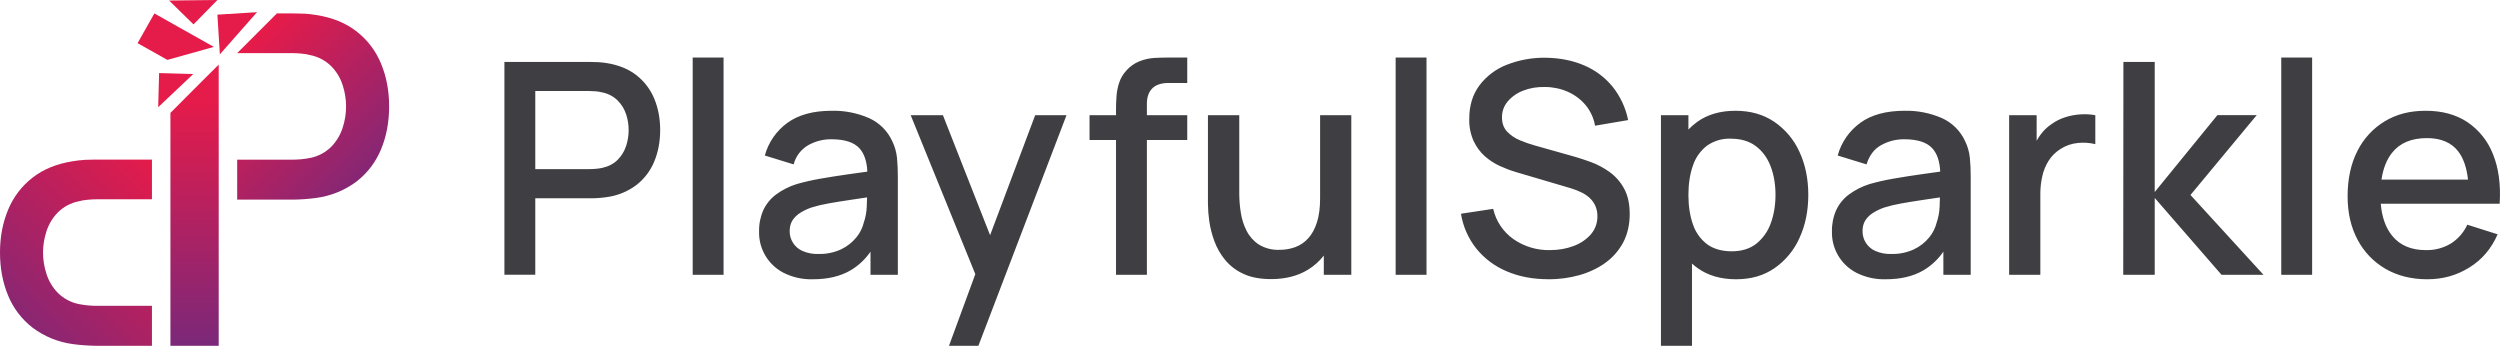
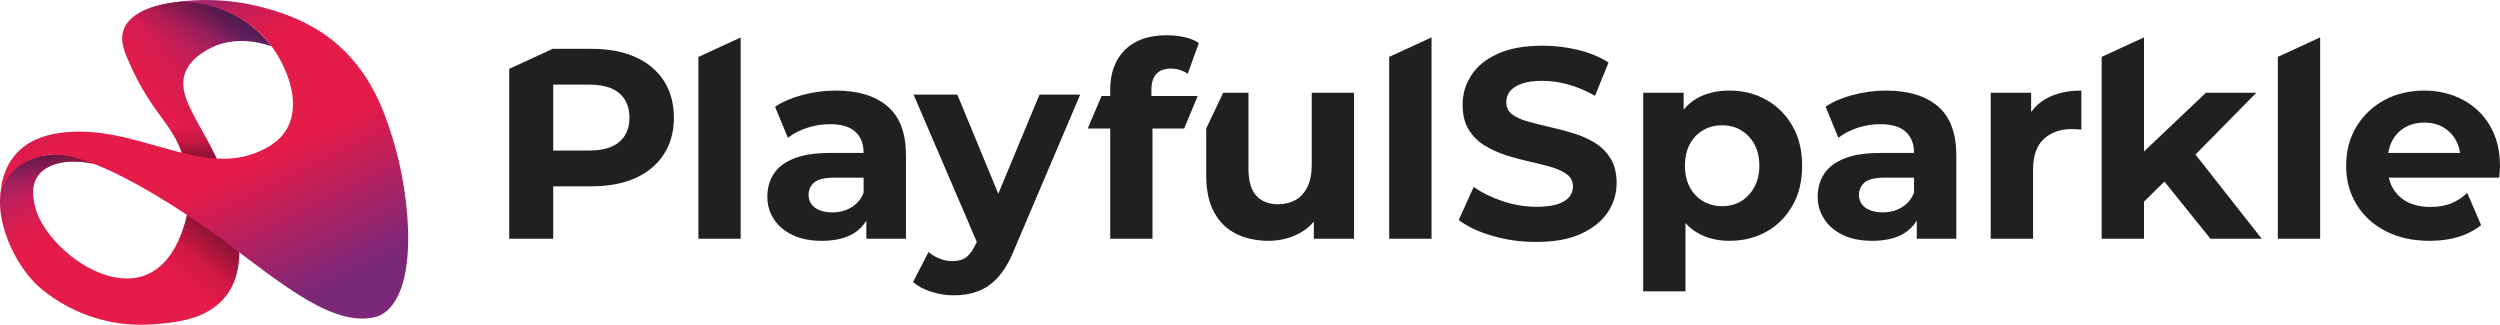
- <svg xmlns="http://www.w3.org/2000/svg" xmlns:xlink="http://www.w3.org/1999/xlink" viewBox="0 0 608.93 84.22">
+ <svg xmlns="http://www.w3.org/2000/svg" xmlns:xlink="http://www.w3.org/1999/xlink" id="Layer_2" data-name="Layer 2" viewBox="0 0 285.69 37.12">
  <defs>
-     <linearGradient id="a" x1="1.35" x2="42.29" y1="84.75" y2="43.82" gradientUnits="userSpaceOnUse">
+     <style>
+       .cls-1 {
+         fill: url(#linear-gradient-2);
+       }
+ 
+       .cls-2 {
+         fill: url(#linear-gradient-6);
+       }
+ 
+       .cls-3 {
+         fill: url(#linear-gradient-5);
+       }
+ 
+       .cls-4 {
+         fill: #202020;
+       }
+ 
+       .cls-5 {
+         fill: url(#linear-gradient-7);
+       }
+ 
+       .cls-6 {
+         clip-path: url(#clippath);
+         fill: none;
+       }
+ 
+       .cls-7 {
+         fill: url(#linear-gradient-3);
+       }
+ 
+       .cls-8 {
+         fill: url(#linear-gradient);
+       }
+ 
+       .cls-9 {
+         fill: url(#linear-gradient-4);
+       }
+     </style>
+     <linearGradient id="linear-gradient" x1="35.17" y1="6.62" x2=".31" y2="33.72" gradientUnits="userSpaceOnUse">
+       <stop offset=".09" stop-color="#7b2879" />
+       <stop offset=".1" stop-color="#7f2776" />
+       <stop offset=".16" stop-color="#a32266" />
+       <stop offset=".23" stop-color="#c01f5a" />
+       <stop offset=".29" stop-color="#d41c51" />
+       <stop offset=".36" stop-color="#e01b4b" />
+       <stop offset=".42" stop-color="#e51b4a" />
+     </linearGradient>
+     <clipPath id="clippath">
+       <path class="cls-8" d="m23.66,5.71c-.58.34-1.72,1.03-2.34,2.23-1.91,3.78,3.91,7.75,5.51,16.45.49,2.67,1.22,6.63-1.05,9.49-2.11,2.66-5.69,2.96-7.98,3.16-.13.01-.33.03-.59.04-8.41.49-13.33-4.85-13.33-4.85C.35,28.44-.8,22.86.55,20.64c.45-.74,1.11-1.33,1.11-1.33,1.33-1.19,2.84-1.45,3.6-1.57,2.58-.41,4.66.56,5.47.99-2.97-.66-5.52-.07-6.5,1.52-.68,1.1-.42,2.37-.31,2.98.78,4.42,7.96,10.35,12.97,8.1,2.86-1.28,3.9-4.72,4.24-5.84,1.04-3.43.16-6.41-.15-7.42-1.26-4.1-3.58-4.88-6.27-11.04-.61-1.4-.99-2.49-.59-3.61.85-2.4,4.59-2.98,5.46-3.11,2.91-.45,5.22.51,6.25.94,2.85,1.2,4.51,3.13,5.2,4.04-.75-.27-4.27-1.43-7.37.42Z" />
+     </clipPath>
+     <linearGradient id="linear-gradient-2" x1="25.93" y1="26.78" x2="21.27" y2="32.51" gradientUnits="userSpaceOnUse">
+       <stop offset="0" stop-color="#290d28" stop-opacity=".55" />
+       <stop offset=".15" stop-color="#1d091c" stop-opacity=".4" />
+       <stop offset=".58" stop-color="#070207" stop-opacity=".1" />
+       <stop offset="1" stop-color="#000" stop-opacity="0" />
+     </linearGradient>
+     <linearGradient id="linear-gradient-3" x1="22.36" y1="18.31" x2="22.32" y2="14.45" gradientUnits="userSpaceOnUse">
+       <stop offset="0" stop-color="#290d28" stop-opacity=".55" />
+       <stop offset=".15" stop-color="#1d091c" stop-opacity=".4" />
+       <stop offset=".58" stop-color="#070207" stop-opacity=".1" />
+       <stop offset="1" stop-color="#000" stop-opacity="0" />
+     </linearGradient>
+     <linearGradient id="linear-gradient-4" x1="1.52" y1="17.21" x2="7.48" y2="27.5" gradientUnits="userSpaceOnUse">
      <stop offset="0" stop-color="#7b2879" />
-       <stop offset="1" stop-color="#e51b4a" />
+       <stop offset=".09" stop-color="#7b2879" stop-opacity=".82" />
+       <stop offset=".28" stop-color="#7b2879" stop-opacity=".53" />
+       <stop offset=".46" stop-color="#7b2879" stop-opacity=".3" />
+       <stop offset=".64" stop-color="#7b2879" stop-opacity=".13" />
+       <stop offset=".82" stop-color="#7b2879" stop-opacity=".03" />
+       <stop offset="1" stop-color="#7b2879" stop-opacity="0" />
    </linearGradient>
-     <linearGradient xlink:href="#a" id="b" x1="90.89" x2="58.04" y1="46.6" y2="13.75" />
-     <linearGradient xlink:href="#a" id="c" x1="47.39" x2="47.39" y1="84.22" y2="24.54" />
+     <linearGradient id="linear-gradient-5" x1="5.52" y1="16.84" x2="5.62" y2="22.41" gradientUnits="userSpaceOnUse">
+       <stop offset="0" stop-color="#290d28" stop-opacity=".6" />
+       <stop offset=".19" stop-color="#1b081a" stop-opacity=".4" />
+       <stop offset=".6" stop-color="#060206" stop-opacity=".1" />
+       <stop offset="1" stop-color="#000" stop-opacity="0" />
+     </linearGradient>
+     <linearGradient id="linear-gradient-6" x1="24.89" y1=".17" x2="22.35" y2="6.11" xlink:href="#linear-gradient-5" />
+     <linearGradient id="linear-gradient-7" x1="15.53" y1="4.63" x2="31.14" y2="35.67" gradientUnits="userSpaceOnUse">
+       <stop offset="0" stop-color="#a12368" />
+       <stop offset=".01" stop-color="#a82264" />
+       <stop offset=".06" stop-color="#c31e58" />
+       <stop offset=".12" stop-color="#d61c50" />
+       <stop offset=".17" stop-color="#e11b4b" />
+       <stop offset=".23" stop-color="#e51b4a" />
+       <stop offset=".52" stop-color="#e51b4a" />
+       <stop offset=".7" stop-color="#c11f59" />
+       <stop offset="1" stop-color="#7b2879" />
+     </linearGradient>
  </defs>
-   <path fill="#3f3e42" d="M122.86 66.93V15.09h20.95c.5 0 1.13.02 1.87.05.74.04 1.45.11 2.12.23 2.88.46 5.29 1.44 7.22 2.95a14 14 0 0 1 4.34 5.72c.96 2.3 1.44 4.85 1.44 7.63s-.48 5.36-1.44 7.67a14 14 0 0 1-4.34 5.72 15.35 15.35 0 0 1-7.22 2.95 26.6 26.6 0 0 1-3.99.29h-13.43v18.61h-7.52Zm7.52-25.74h13.14c.48 0 1.01-.02 1.6-.07s1.15-.13 1.67-.25c1.54-.36 2.77-1.03 3.71-2s1.61-2.09 2.02-3.37a12.35 12.35 0 0 0 0-7.62 8.56 8.56 0 0 0-2.02-3.35 7.35 7.35 0 0 0-3.71-2 10 10 0 0 0-1.67-.29 19 19 0 0 0-1.6-.07h-13.14v19.01Zm38.34 25.74V14.01h7.52v52.92zm49.76-28.51a12 12 0 0 0-1.15-4.03 11.3 11.3 0 0 0-5.67-5.63 21.55 21.55 0 0 0-9.09-1.78c-4.49 0-8.09.98-10.79 2.95a14.53 14.53 0 0 0-5.49 7.95l7.02 2.16a7.62 7.62 0 0 1 3.57-4.69 11.3 11.3 0 0 1 5.61-1.43c3.24 0 5.53.74 6.86 2.22 1.16 1.28 1.8 3.18 1.91 5.66l-4.43.62c-2.41.34-4.71.7-6.89 1.08a55 55 0 0 0-5.87 1.33 17 17 0 0 0-5.04 2.54 10.1 10.1 0 0 0-3.1 3.8 12.2 12.2 0 0 0-1.04 5.18 11 11 0 0 0 5.9 10.06 14.9 14.9 0 0 0 7.24 1.61c3.62 0 6.68-.73 9.16-2.18a15.4 15.4 0 0 0 4.84-4.54v5.64h6.66V43c0-1.64-.07-3.16-.21-4.58m-7.36 11.85c-.06 1.44-.3 2.73-.71 3.89a9.1 9.1 0 0 1-1.83 3.67 10.9 10.9 0 0 1-3.71 2.9 12.45 12.45 0 0 1-5.51 1.13 8.9 8.9 0 0 1-3.96-.76 5.22 5.22 0 0 1-3.06-4.82c0-1.01.24-1.91.7-2.63a6.1 6.1 0 0 1 1.91-1.83c.8-.51 1.72-.94 2.76-1.3 1.22-.38 2.62-.71 4.19-.99s3.33-.56 5.27-.85l4.02-.6zm48.65-22.21-21.46 56.16h-7.16l6.41-17.45-15.74-38.71h7.85l11.49 29.23 10.98-29.23zm19.58-2.81v2.81h9.83v6.04h-9.83v32.84h-7.52V34.1h-6.45v-6.04h6.45v-1.37c0-.99.03-2.04.11-3.15.07-1.12.28-2.22.63-3.31.34-1.1.93-2.1 1.74-3.01a8.54 8.54 0 0 1 3.24-2.3c1.18-.46 2.35-.72 3.51-.8a54 54 0 0 1 3.22-.1h4.9v6.19h-4.54c-1.77 0-3.1.44-3.97 1.31s-1.32 2.12-1.32 3.73m49.79 2.81v38.88h-6.7v-4.68a14.6 14.6 0 0 1-3.88 3.45c-2.48 1.51-5.46 2.27-8.97 2.27-2.69 0-4.94-.43-6.77-1.3a12.4 12.4 0 0 1-4.44-3.4 15.7 15.7 0 0 1-2.61-4.59 23.7 23.7 0 0 1-1.23-4.86 32 32 0 0 1-.32-4.17v-21.6h7.63v19.11c0 1.51.13 3.07.38 4.66.25 1.6.73 3.08 1.44 4.45a8.6 8.6 0 0 0 2.99 3.31 9 9 0 0 0 5.02 1.26c1.34 0 2.62-.22 3.82-.66a8 8 0 0 0 3.15-2.15c.9-.98 1.6-2.28 2.12-3.88.52-1.61.77-3.57.77-5.87V28.06zm10.8 38.87V14.01h7.52v52.92zm37.11 1.08c-3.72 0-7.07-.64-10.06-1.93a18.84 18.84 0 0 1-7.38-5.51 18.3 18.3 0 0 1-3.76-8.51l7.85-1.19a12.36 12.36 0 0 0 4.97 7.4 15.02 15.02 0 0 0 8.82 2.65q3.135 0 5.76-.99a10.3 10.3 0 0 0 4.23-2.84 6.57 6.57 0 0 0 1.6-4.45 5.87 5.87 0 0 0-1.82-4.37 8 8 0 0 0-2.05-1.4c-.8-.4-1.69-.74-2.65-1.03l-13.28-3.92c-1.3-.38-2.62-.88-3.96-1.49a14.9 14.9 0 0 1-3.69-2.41c-1.12-1-2.02-2.23-2.72-3.71a12.5 12.5 0 0 1-1.04-5.38c0-3.19.82-5.9 2.47-8.12a15.2 15.2 0 0 1 6.68-5.04 24.9 24.9 0 0 1 9.43-1.71c3.5.05 6.64.67 9.41 1.87a17.95 17.95 0 0 1 6.91 5.17 19.04 19.04 0 0 1 3.8 8.15l-8.06 1.37a10.75 10.75 0 0 0-2.3-5.02 11.95 11.95 0 0 0-4.32-3.24 13.8 13.8 0 0 0-5.54-1.17c-1.92-.05-3.68.24-5.27.86a9.2 9.2 0 0 0-3.82 2.63c-.95 1.13-1.42 2.42-1.42 3.89s.42 2.6 1.26 3.49 1.88 1.59 3.11 2.11 2.47.94 3.69 1.28l9.58 2.7c1.2.34 2.56.79 4.09 1.35 1.52.56 3 1.35 4.43 2.36a12.1 12.1 0 0 1 3.55 4.01c.94 1.67 1.4 3.76 1.4 6.28s-.53 4.91-1.58 6.89c-1.06 1.98-2.5 3.64-4.34 4.97s-3.96 2.33-6.35 3.01c-2.4.67-4.93 1.01-7.6 1.01Zm61.24-31.04a17.56 17.56 0 0 0-6.14-7.31c-2.65-1.79-5.8-2.68-9.45-2.68s-6.76.89-9.27 2.68c-.79.57-1.52 1.2-2.18 1.89v-3.49h-6.69v56.16h7.56V64.19c.43.4.89.77 1.37 1.11 2.52 1.81 5.64 2.72 9.36 2.72s6.75-.9 9.37-2.7a17.64 17.64 0 0 0 6.09-7.37c1.43-3.1 2.14-6.6 2.14-10.49s-.72-7.41-2.16-10.49m-7 17.46a11.1 11.1 0 0 1-3.53 4.95c-1.57 1.22-3.56 1.83-5.96 1.83s-4.49-.59-6.05-1.76a10.1 10.1 0 0 1-3.42-4.86c-.72-2.07-1.08-4.44-1.08-7.13s.37-5.06 1.1-7.13a10.04 10.04 0 0 1 3.39-4.82 9.37 9.37 0 0 1 5.81-1.73c2.5 0 4.55.61 6.16 1.84 1.6 1.22 2.8 2.86 3.58 4.93.78 2.06 1.17 4.37 1.17 6.91s-.39 4.89-1.17 6.97m48.51-16.01a12 12 0 0 0-1.15-4.03 11.3 11.3 0 0 0-5.67-5.63 21.55 21.55 0 0 0-9.09-1.78c-4.49 0-8.09.98-10.79 2.95a14.53 14.53 0 0 0-5.49 7.95l7.02 2.16c.68-2.18 1.86-3.75 3.57-4.69a11.3 11.3 0 0 1 5.61-1.43c3.24 0 5.53.74 6.86 2.22 1.16 1.28 1.8 3.18 1.91 5.66l-4.43.62c-2.41.34-4.71.7-6.89 1.08a55 55 0 0 0-5.87 1.33 17 17 0 0 0-5.04 2.54 10.1 10.1 0 0 0-3.1 3.8 12.2 12.2 0 0 0-1.04 5.18 11 11 0 0 0 5.9 10.06 14.9 14.9 0 0 0 7.24 1.61c3.62 0 6.68-.73 9.16-2.18a15.4 15.4 0 0 0 4.84-4.54v5.64h6.66V43c0-1.64-.07-3.16-.21-4.58m-7.36 11.85c-.06 1.44-.3 2.73-.71 3.89a9.1 9.1 0 0 1-1.83 3.67 10.8 10.8 0 0 1-3.71 2.9 12.45 12.45 0 0 1-5.51 1.13 8.9 8.9 0 0 1-3.96-.76 5.22 5.22 0 0 1-3.06-4.82c0-1.01.24-1.91.7-2.63a6.1 6.1 0 0 1 1.91-1.83 13.3 13.3 0 0 1 2.76-1.3c1.22-.38 2.62-.71 4.19-.99s3.33-.56 5.27-.85l4.02-.6c-.01.64-.04 1.37-.07 2.19m37.92-22.21v7.05a12.4 12.4 0 0 0-4.23-.29 9.4 9.4 0 0 0-4.27 1.48 9.24 9.24 0 0 0-2.89 2.88 11.9 11.9 0 0 0-1.53 3.76 19.4 19.4 0 0 0-.47 4.38v19.62h-7.6V28.06h6.7v6.22c.28-.51.59-.99.93-1.45a10.5 10.5 0 0 1 2.67-2.58c.98-.72 2.08-1.28 3.29-1.67 1.21-.4 2.46-.64 3.73-.72 1.27-.09 2.49-.02 3.67.2m6.8 38.87.04-51.84h7.63v31.68l15.26-18.72h9.58l-16.13 19.44 17.78 19.44H541.1l-16.27-18.72v18.72zm38.49 0V14.01h7.52v52.92zm53.2-17.31c.29-4.66-.25-8.68-1.63-12.06a16.66 16.66 0 0 0-6.25-7.83c-2.78-1.84-6.16-2.75-10.12-2.75s-7.11.85-9.97 2.55a17.6 17.6 0 0 0-6.68 7.24c-1.59 3.12-2.39 6.8-2.39 11.05 0 4.01.81 7.53 2.43 10.57a17.66 17.66 0 0 0 6.8 7.09c2.92 1.69 6.31 2.54 10.17 2.54s7.19-.96 10.26-2.87c3.08-1.9 5.37-4.6 6.88-8.08l-7.38-2.34a10.8 10.8 0 0 1-4.01 4.59 11.3 11.3 0 0 1-6.11 1.6c-3.57 0-6.31-1.17-8.2-3.51-1.57-1.94-2.49-4.53-2.76-7.79zm-28.79-5.87c.4-2.7 1.26-4.88 2.59-6.55 1.89-2.38 4.72-3.56 8.49-3.56q5.115 0 7.62 3.24c1.25 1.63 2.05 3.92 2.38 6.87z" />
-   <path fill="url(#a)" d="M20.64 38.94c-1.01.06-1.98.17-2.9.33-3.92.62-7.21 1.95-9.84 4.02a19.06 19.06 0 0 0-5.93 7.81C.66 54.24 0 57.72 0 61.51s.66 7.33 1.97 10.47a19.13 19.13 0 0 0 5.93 7.81 20.9 20.9 0 0 0 9.84 4.02c.92.14 1.91.23 2.93.3 1.04.06 1.88.11 2.52.11h13.82v-9.73H23.6a22 22 0 0 1-4.47-.44 10.15 10.15 0 0 1-5.06-2.73 11.7 11.7 0 0 1-2.75-4.6c-.56-1.73-.84-3.47-.84-5.21s.29-3.47.84-5.18a11.7 11.7 0 0 1 2.75-4.57 10 10 0 0 1 5.06-2.72c.72-.2 1.47-.33 2.28-.39a22 22 0 0 1 2.19-.11h13.41v-9.67H23.19c-.68 0-1.53.03-2.55.06Z" />
-   <path fill="#e51b4a" d="m38.75 17.8-.22 8.31 8.54-8.08zm13.34-6.38-7.25-4.07-7.24-4.08-4.09 7.24 7.26 4.08zM52.95 0 41.19.13l5.94 5.81z" />
-   <path fill="url(#b)" d="M92.81 15.49a19.06 19.06 0 0 0-5.93-7.81c-2.63-2.07-5.92-3.41-9.84-4.02-.92-.17-1.89-.27-2.9-.33-1.02-.03-1.88-.06-2.55-.06h-4.15l-9.67 9.67h13.41c.66 0 1.38.03 2.19.11.81.06 1.56.2 2.28.39a10 10 0 0 1 5.06 2.72 11.6 11.6 0 0 1 2.75 4.57 16.6 16.6 0 0 1 0 10.39 11.8 11.8 0 0 1-2.75 4.6 10.07 10.07 0 0 1-5.06 2.73 22 22 0 0 1-4.47.44H57.77v9.73h13.82c.65 0 1.49-.05 2.52-.11 1.02-.08 2.01-.17 2.93-.3a21.1 21.1 0 0 0 9.84-4.02 19.13 19.13 0 0 0 5.93-7.81c1.31-3.14 1.97-6.64 1.97-10.47s-.66-7.27-1.97-10.41Z" />
-   <path fill="url(#c)" d="M41.51 27.49v56.73h11.76V15.73l-5.89 5.88z" />
-   <path fill="#e51b4a" d="m52.95 3.57.6 9.66L62.6 2.97z" />
+   <path class="cls-4" d="m79.81,6.51v20.77h4.83V4.28l-4.83,2.23Z" />
+   <path class="cls-4" d="m101.42,12.15c-1.4-1.2-3.38-1.8-5.92-1.8-1.32,0-2.62.18-3.9.53-1.17.32-2.17.75-3.03,1.32l1.41,3.41.07.13c.59-.47,1.32-.85,2.18-1.13.86-.28,1.73-.42,2.62-.42,1.3,0,2.27.29,2.9.87s.94,1.39.94,2.42h-3.84c-1.69,0-3.07.21-4.12.63-1.06.43-1.83,1.01-2.31,1.76-.49.74-.73,1.61-.73,2.6s.25,1.81.74,2.57c.5.77,1.21,1.37,2.14,1.82.93.44,2.05.66,3.35.66,1.47,0,2.67-.28,3.6-.83.63-.38,1.13-.88,1.48-1.49v2.08h4.53v-9.52c0-2.54-.7-4.41-2.11-5.61Zm-2.73,9.86c-.28.74-.75,1.3-1.39,1.68-.64.39-1.36.58-2.17.58-.85,0-1.51-.18-2-.54-.49-.37-.73-.86-.73-1.48,0-.55.21-1.02.64-1.39.42-.37,1.2-.56,2.34-.56h3.31v1.71Z" />
+   <path class="cls-4" d="m75.86,9.23c-.76-1.17-1.85-2.08-3.25-2.71-1.41-.63-3.08-.94-5.02-.94h-4.43l-4.97,2.29v19.41h5.03v-5.99h4.37c1.94,0,3.61-.31,5.02-.94,1.4-.63,2.49-1.54,3.25-2.72.77-1.17,1.15-2.57,1.15-4.18s-.38-3.04-1.15-4.22Zm-5.08,6.98c-.77.66-1.92.99-3.47.99h-4.09v-7.53h4.09c1.55,0,2.7.33,3.47.99.76.66,1.15,1.59,1.15,2.79s-.39,2.1-1.15,2.76Z" />
+   <path class="cls-4" d="m158.75,6.5v20.78h4.84V4.27l-4.84,2.23Z" />
+   <path class="cls-4" d="m175.53,27.65c-1.74,0-3.4-.23-4.99-.7-1.59-.46-2.87-1.07-3.84-1.81l1.71-3.78c.93.66,2.03,1.2,3.3,1.63,1.27.42,2.56.64,3.86.64.99,0,1.79-.1,2.4-.29.61-.2,1.06-.47,1.35-.82.29-.35.43-.75.43-1.21,0-.58-.23-1.04-.68-1.38-.45-.34-1.05-.62-1.8-.84-.74-.22-1.57-.42-2.46-.62s-1.8-.44-2.7-.73-1.72-.66-2.46-1.12c-.74-.45-1.35-1.05-1.81-1.8s-.7-1.69-.7-2.85c0-1.24.34-2.37,1.01-3.39.67-1.02,1.68-1.84,3.04-2.45,1.35-.61,3.05-.91,5.1-.91,1.36,0,2.71.16,4.03.48,1.32.32,2.49.8,3.5,1.44l-1.55,3.81c-1.01-.58-2.03-1.01-3.04-1.29-1.01-.28-2-.42-2.98-.42s-1.77.11-2.39.34c-.62.23-1.06.52-1.33.88-.27.36-.4.78-.4,1.26,0,.56.23,1.01.68,1.35.45.34,1.05.62,1.8.82.74.21,1.57.41,2.46.62.9.21,1.8.44,2.7.71.9.27,1.72.63,2.46,1.08.74.46,1.35,1.05,1.81,1.8.47.74.7,1.68.7,2.82,0,1.22-.34,2.34-1.02,3.35-.68,1.01-1.7,1.83-3.05,2.45-1.35.62-3.06.93-5.13.93Z" />
+   <path class="cls-4" d="m221.46,12.15c-1.41-1.2-3.38-1.8-5.93-1.8-1.32,0-2.62.18-3.9.53-1.15.31-2.16.74-3.01,1.31l1.46,3.55h.01c.6-.47,1.32-.85,2.17-1.13.86-.28,1.73-.42,2.62-.42,1.31,0,2.27.29,2.9.87.63.58.95,1.39.95,2.42h-3.85c-1.69,0-3.07.21-4.12.63-1.05.43-1.82,1.01-2.31,1.76-.48.74-.73,1.61-.73,2.6s.25,1.81.75,2.57c.49.77,1.21,1.37,2.14,1.82.93.44,2.04.66,3.34.66,1.47,0,2.67-.28,3.6-.83.63-.38,1.13-.88,1.49-1.5v2.09h4.52v-9.52c0-2.54-.7-4.41-2.1-5.61Zm-2.73,9.86c-.29.74-.76,1.3-1.4,1.68-.64.39-1.36.58-2.17.58s-1.51-.18-2-.54c-.48-.37-.73-.86-.73-1.48,0-.55.22-1.02.64-1.39s1.2-.56,2.34-.56h3.32v1.71Z" />
+   <polygon class="cls-4" points="258.46 27.28 252.6 27.28 247.34 20.75 245.01 23.04 245.01 27.28 240.17 27.28 240.17 6.5 245.01 4.27 245.01 17.31 252.08 10.6 257.84 10.6 250.89 17.66 258.46 27.28" />
+   <path class="cls-4" d="m260.3,6.5v20.78h4.84V4.27l-4.84,2.23Z" />
+   <path class="cls-4" d="m284.54,14.36c-.76-1.29-1.8-2.28-3.12-2.97-1.31-.69-2.78-1.04-4.41-1.04s-3.22.37-4.56,1.1c-1.34.73-2.4,1.75-3.18,3.04-.77,1.29-1.16,2.77-1.16,4.45s.39,3.12,1.18,4.41c.78,1.3,1.89,2.31,3.33,3.06,1.44.74,3.11,1.11,5.01,1.11,1.51,0,2.84-.23,4-.69.7-.29,1.34-.65,1.9-1.1l-1.58-3.68h-.01c-.56.52-1.18.93-1.85,1.2-.67.26-1.45.4-2.34.4-.99,0-1.85-.18-2.59-.54-.73-.37-1.3-.89-1.7-1.59-.22-.37-.38-.78-.48-1.22h12.61c.02-.21.05-.43.07-.67.02-.23.03-.45.03-.63,0-1.8-.39-3.34-1.15-4.64Zm-11.62,3.12c.08-.52.23-.99.46-1.41.35-.65.84-1.16,1.47-1.52s1.36-.54,2.19-.54,1.55.18,2.17.54,1.1.86,1.45,1.5c.24.42.39.9.46,1.43h-8.2Z" />
+   <g>
+     <path class="cls-8" d="m23.66,5.71c-.58.34-1.72,1.03-2.34,2.23-1.91,3.78,3.91,7.75,5.51,16.45.49,2.67,1.22,6.63-1.05,9.49-2.11,2.66-5.69,2.96-7.98,3.16-.13.01-.33.03-.59.04-8.41.49-13.33-4.85-13.33-4.85C.35,28.44-.8,22.86.55,20.64c.45-.74,1.11-1.33,1.11-1.33,1.33-1.19,2.84-1.45,3.6-1.57,2.58-.41,4.66.56,5.47.99-2.97-.66-5.52-.07-6.5,1.52-.68,1.1-.42,2.37-.31,2.98.78,4.42,7.96,10.35,12.97,8.1,2.86-1.28,3.9-4.72,4.24-5.84,1.04-3.43.16-6.41-.15-7.42-1.26-4.1-3.58-4.88-6.27-11.04-.61-1.4-.99-2.49-.59-3.61.85-2.4,4.59-2.98,5.46-3.11,2.91-.45,5.22.51,6.25.94,2.85,1.2,4.51,3.13,5.2,4.04-.75-.27-4.27-1.43-7.37.42Z" />
+     <g class="cls-6">
+       <polygon class="cls-1" points="21.21 23.97 28.93 29.01 25.48 35.95 16.9 31.05 21.21 23.97" />
+       <polygon class="cls-7" points="19.3 14.89 20.94 17.84 25.39 18.34 22.71 13.76 19.3 14.89" />
+       <polygon class="cls-9" points="12.04 18.75 -1.1 15.71 -1.56 28.51 7.61 28.42 12.04 18.75" />
+       <polygon class="cls-3" points="12.75 16.81 -1.49 14.9 -1.49 29.23 7.68 29.14 12.75 16.81" />
+       <polygon class="cls-2" points="21.03 -.81 29.06 2.05 31.92 5.45 23.21 7.68 15.04 1.51 21.03 -.81" />
+     </g>
+   </g>
+   <path class="cls-5" d="m31.09,1.14c1.5.47,4.07,1.3,6.65,3.27,4.68,3.58,6.24,8.59,7.12,11.36,2.09,6.62,3.13,17.92-1.39,20.25-.13.07-.27.13-.44.17-4.73,1.28-10.39-3.37-17.47-8.7,0,0-14.21-10.69-20.16-9.78-2.38.36-3.76,1.7-3.76,1.7-.98.96-1.39,2.08-1.58,2.78.05-.98.31-2.9,1.68-4.5,1.33-1.55,3.17-2.22,5.03-2.49,8.55-1.24,16.06,5.21,22.93,2.07.79-.36,2.32-1.09,3.16-2.69,1.62-3.07-.25-7.17-1.83-9.3-.35-.48-1.36-1.76-3.13-2.92C24.69.28,21.41.19,19.99.25c2.37-.33,6.44-.56,11.1.9Z" />
+   <path class="cls-4" d="m154.73,10.6v16.68h-4.59v-1.96c-.45.54-.99.98-1.62,1.32-1.09.59-2.27.88-3.55.88-1.39,0-2.62-.27-3.71-.8-1.08-.54-1.92-1.36-2.52-2.47-.6-1.1-.9-2.51-.9-4.23v-5.33l1.94-4.09h2.89v8.71c0,1.38.3,2.4.89,3.05.59.65,1.42.98,2.49.98.75,0,1.41-.16,1.99-.48.57-.32,1.03-.82,1.36-1.49.33-.67.5-1.51.5-2.53v-8.24h4.83Z" />
+   <path class="cls-4" d="m204.84,14.41c-.73-1.28-1.72-2.28-2.97-2.99-1.25-.71-2.66-1.07-4.23-1.07-1.47,0-2.73.31-3.79.93-.55.33-1.04.74-1.45,1.25v-1.93h-4.62v22.69h4.83v-7.8c.39.44.84.81,1.34,1.1,1.05.62,2.28.93,3.69.93,1.57,0,2.98-.35,4.23-1.05s2.24-1.7,2.97-2.98c.74-1.28,1.1-2.8,1.1-4.55s-.36-3.25-1.1-4.53Zm-4.37,6.99c-.38.69-.89,1.23-1.52,1.6s-1.35.56-2.15.56-1.53-.19-2.17-.56-1.15-.91-1.52-1.6-.56-1.51-.56-2.46.19-1.8.56-2.48c.37-.69.88-1.21,1.52-1.58.64-.38,1.36-.56,2.17-.56s1.52.18,2.15.56c.63.37,1.14.89,1.52,1.58.38.68.58,1.51.58,2.48s-.2,1.77-.58,2.46Z" />
+   <path class="cls-4" d="m237.85,10.35v4.46c-.21-.02-.39-.03-.56-.04s-.34-.02-.53-.02c-1.32,0-2.39.38-3.2,1.13-.82.76-1.23,1.93-1.23,3.52v7.88h-4.84V10.6h4.62v2.2c.45-.63,1.03-1.15,1.74-1.54,1.1-.61,2.43-.91,4-.91Z" />
+   <path class="cls-4" d="m123.44,10.81l-7.53,17.7c-.54,1.34-1.16,2.4-1.85,3.16s-1.46,1.3-2.29,1.61c-.84.31-1.76.47-2.78.47-.87,0-1.72-.14-2.57-.41-.85-.26-1.54-.64-2.08-1.11l1.77-3.44c.37.33.8.59,1.29.77.48.19.96.28,1.44.28.68,0,1.22-.16,1.63-.48.4-.32.76-.85,1.1-1.6l.05-.13-7.22-16.82h5l4.68,11.33,4.71-11.33h4.65Z" />
+   <path class="cls-4" d="m131.58,10.97h5.28v.02l-1.54,3.7h-3.62v12.59h-4.83v-12.59h-2.57l1.58-3.72h.99v-.74c0-1.88.55-3.39,1.67-4.52,1.12-1.12,2.71-1.68,4.77-1.68.71,0,1.38.07,2.03.21.66.15,1.21.37,1.66.68l-1.27,3.51c-.27-.19-.57-.33-.9-.44-.33-.1-.68-.15-1.05-.15-.7,0-1.25.2-1.63.6-.38.41-.57,1.01-.57,1.82v.71Z" />
</svg>
